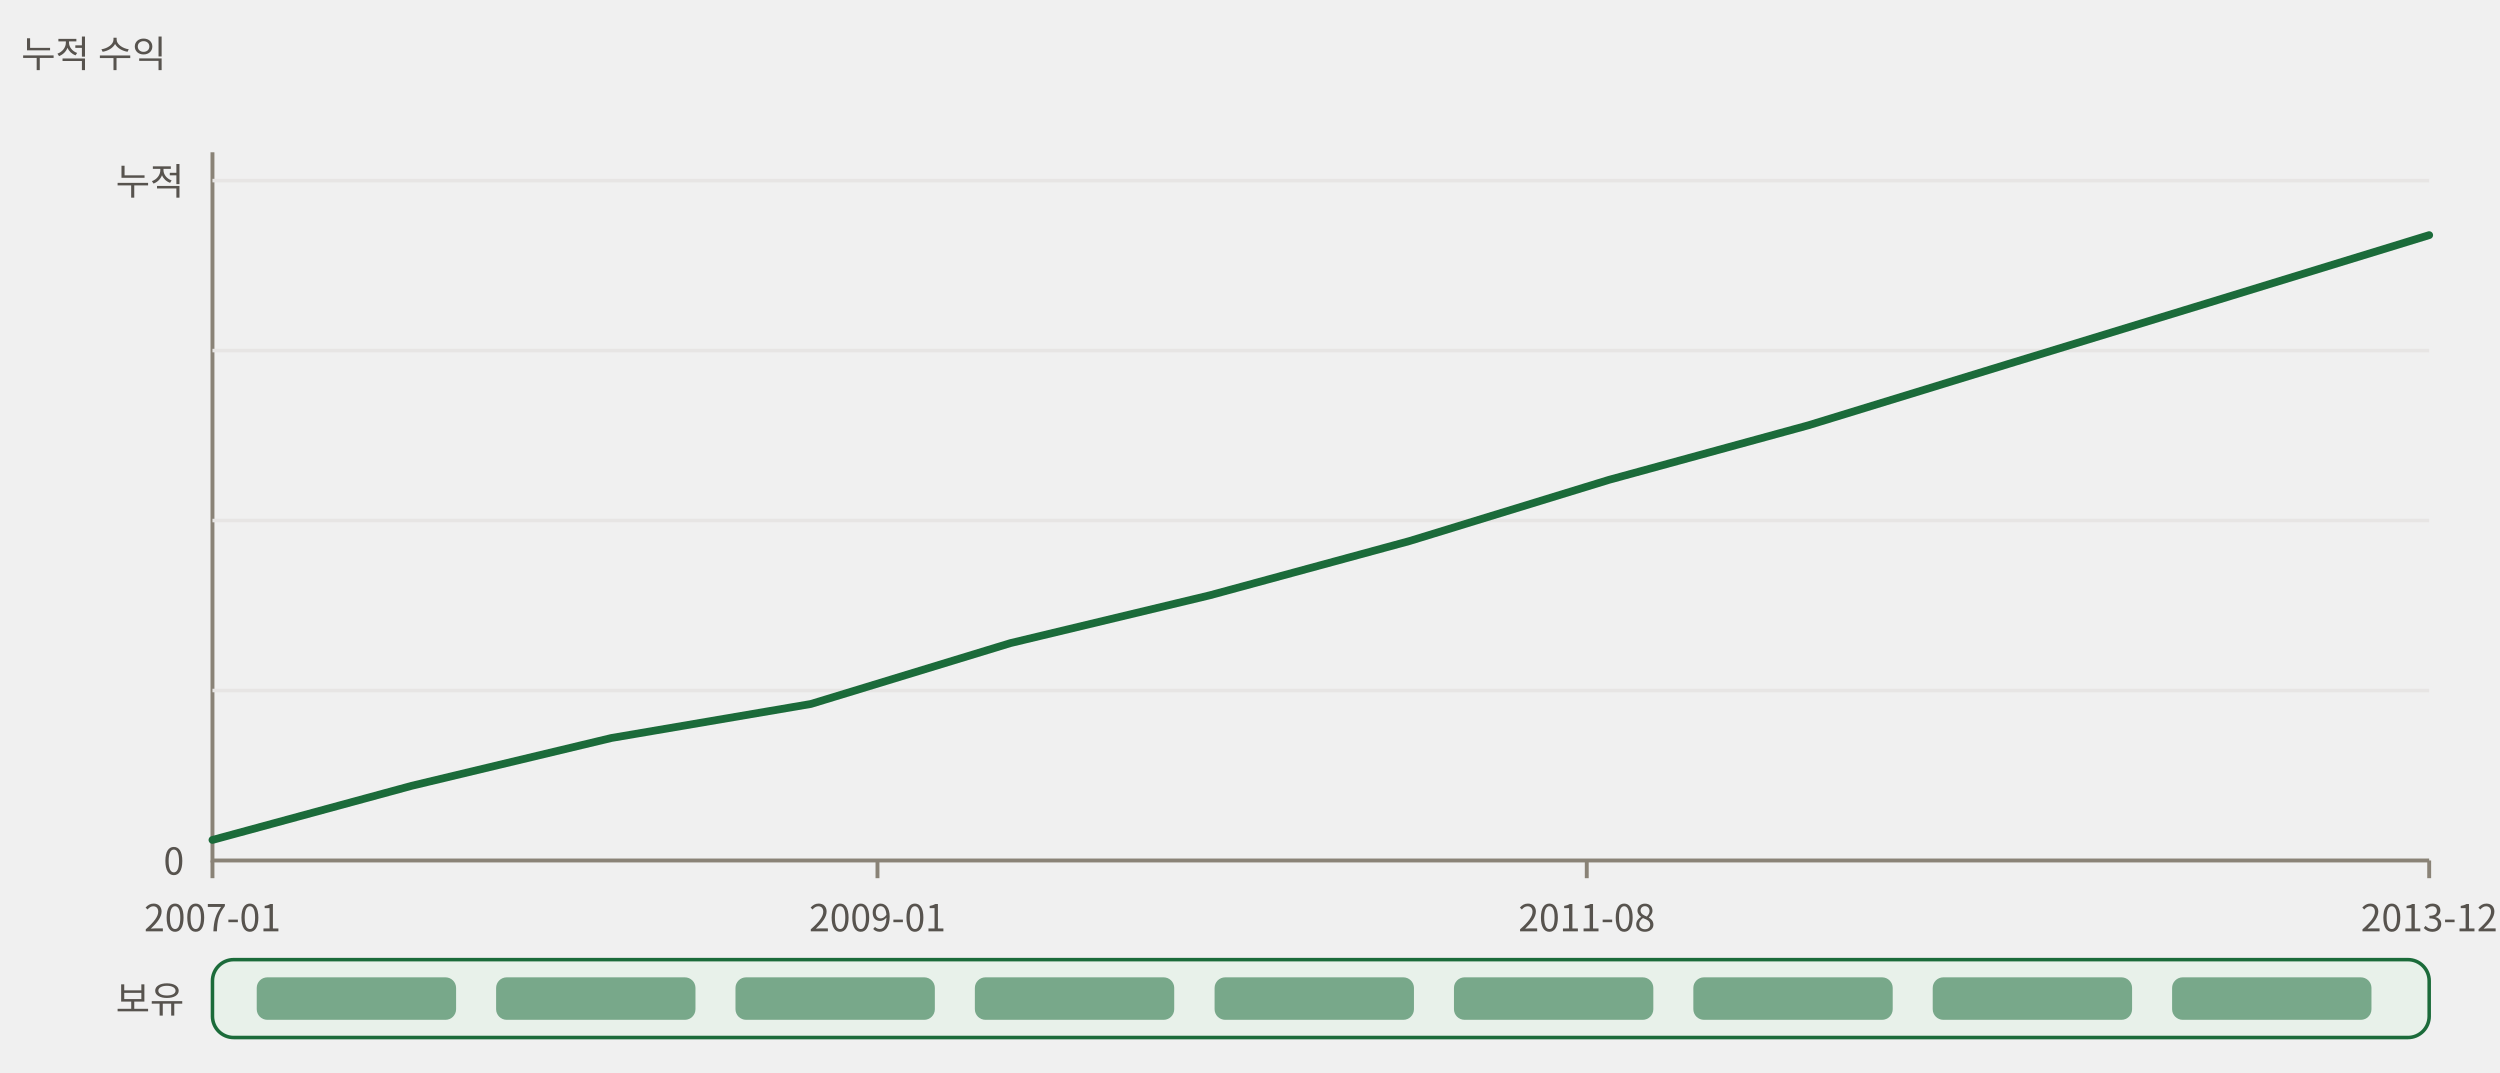
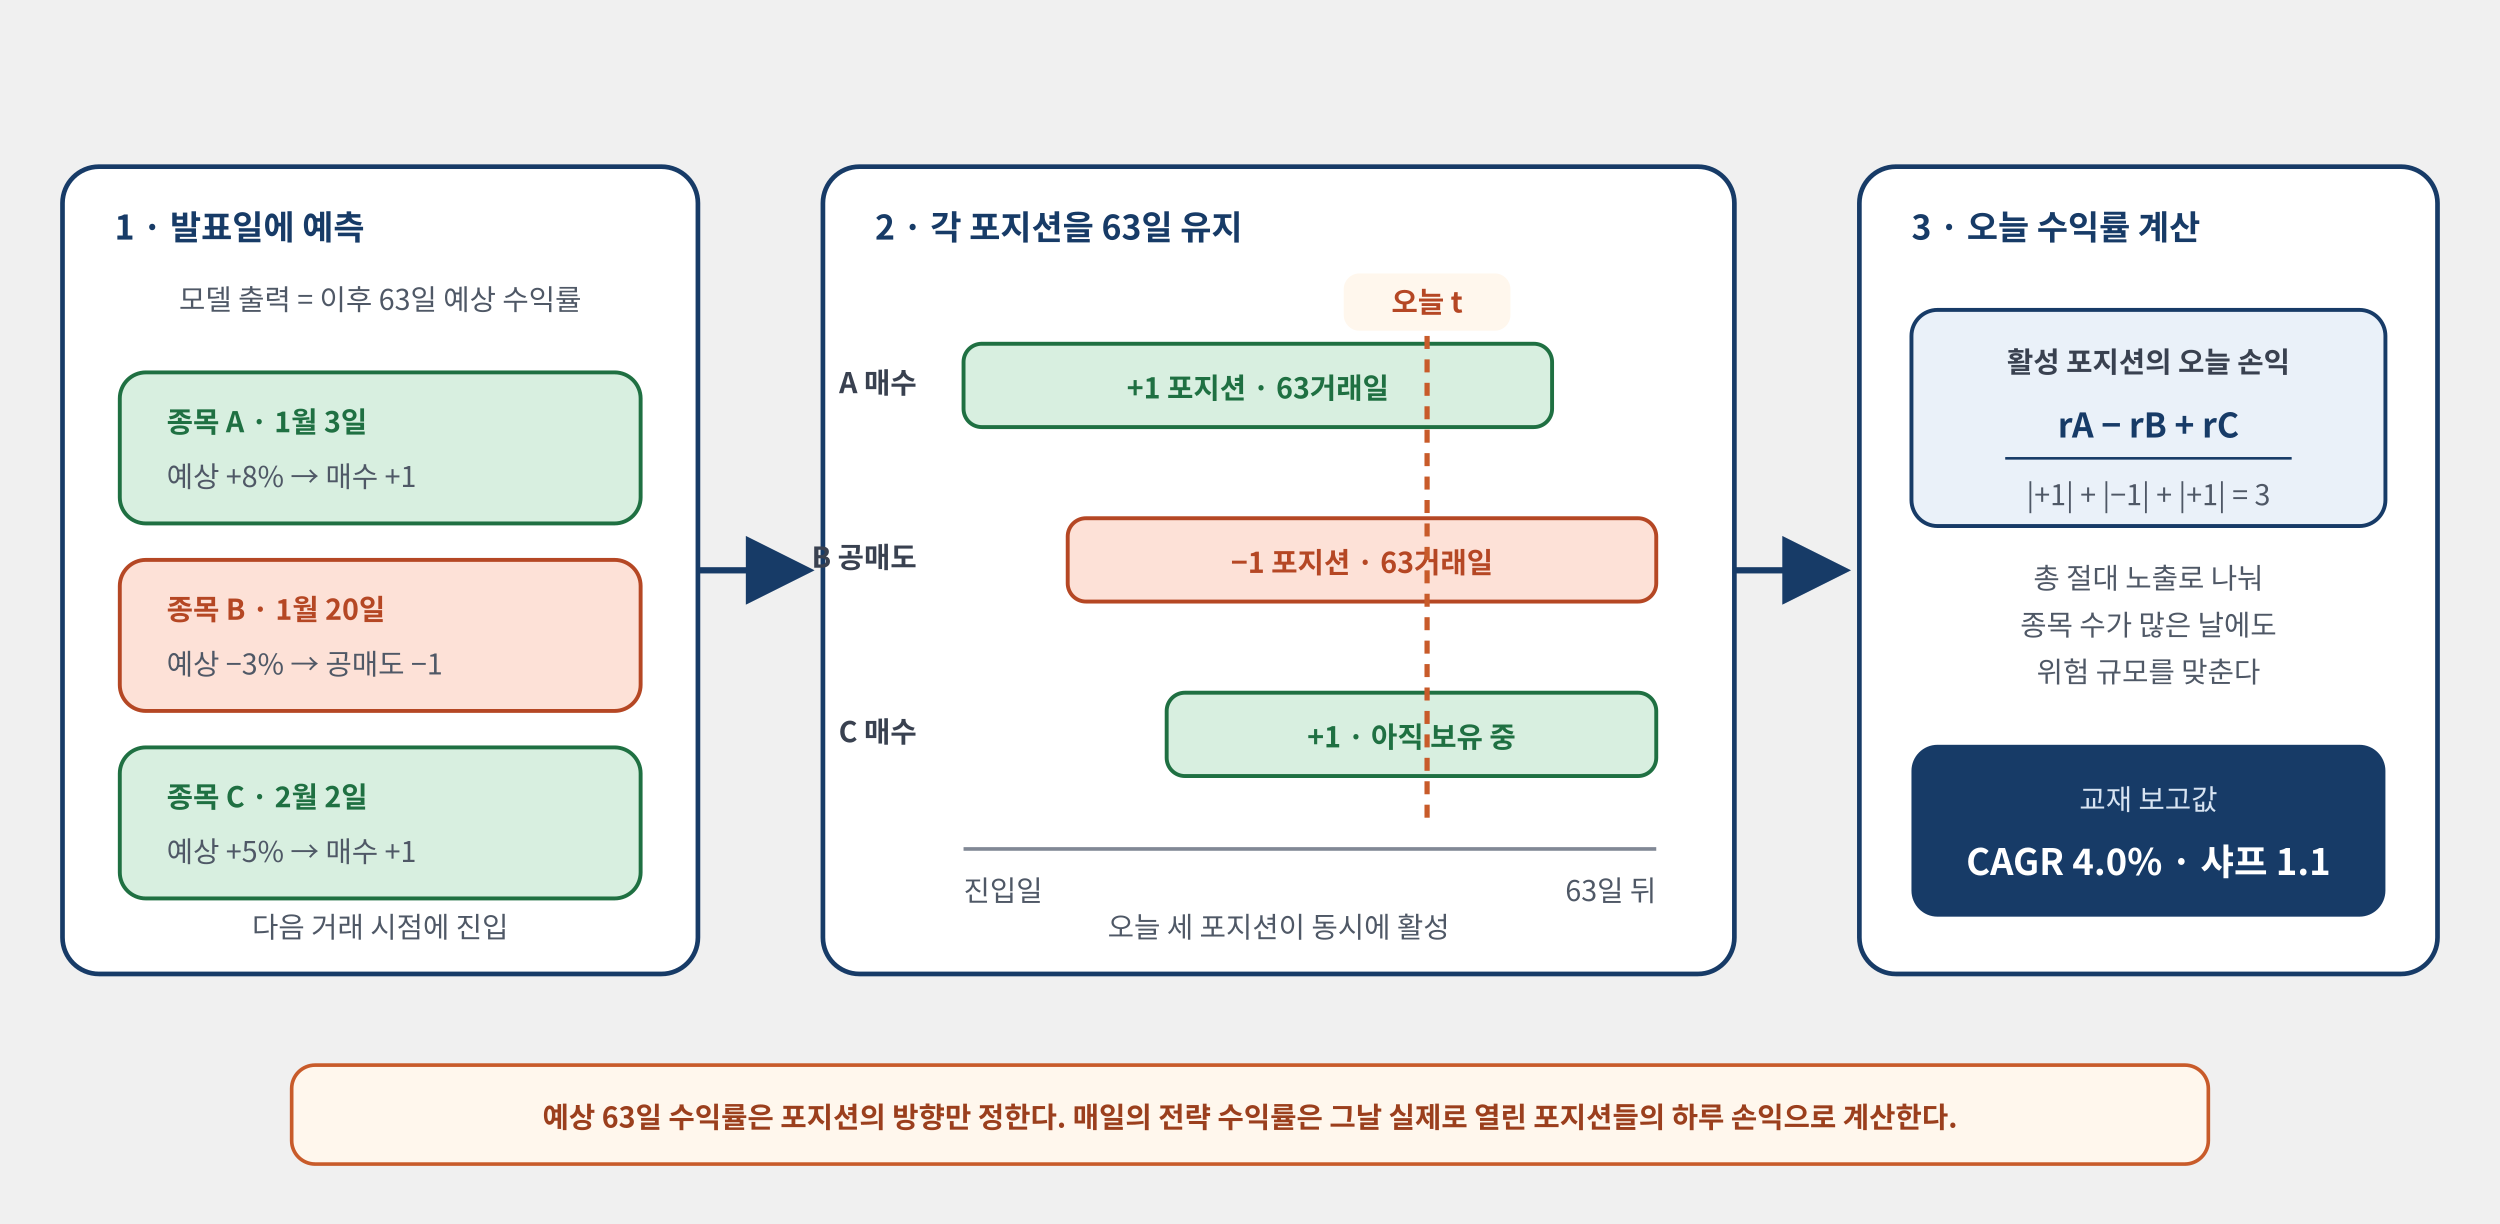
- <svg xmlns="http://www.w3.org/2000/svg" viewBox="14 7 706 303" font-family="Noto Sans CJK KR,Apple SD Gothic Neo,Malgun Gothic,Noto Sans KR,NanumGothic,Inter,system-ui,sans-serif" role="img">
+ <svg xmlns="http://www.w3.org/2000/svg" viewBox="0 0 960 470" role="img" aria-labelledby="title desc" font-family="Noto Sans CJK KR,Apple SD Gothic Neo,Malgun Gothic,Noto Sans KR,NanumGothic,Inter,system-ui,sans-serif">
  <defs>
-     <marker id="ah" markerWidth="9" markerHeight="9" refX="7" refY="3" orient="auto">
-       <path d="M0,0 L7,3 L0,6 Z" fill="#0F2C59" />
+     <marker id="arrow" markerWidth="11" markerHeight="11" refX="9" refY="5.5" orient="auto">
+       <path d="M0 0L11 5.5L0 11Z" fill="#173b67" />
    </marker>
-     <marker id="ahr" markerWidth="9" markerHeight="9" refX="7" refY="3" orient="auto">
-       <path d="M0,0 L7,3 L0,6 Z" fill="#A3341F" />
-     </marker>
-     <marker id="ahg" markerWidth="9" markerHeight="9" refX="7" refY="3" orient="auto">
-       <path d="M0,0 L7,3 L0,6 Z" fill="#1B6B3A" />
-     </marker>
-     <style>
-       .t{fill:#0F0F10;font-size:13px;font-weight:700;text-anchor:middle}
-       .tl{fill:#0F0F10;font-size:12.5px;font-weight:700;text-anchor:start}
-       .s{fill:#57534E;font-size:10.5px;text-anchor:middle}
-       .sl{fill:#57534E;font-size:10.5px;text-anchor:start}
-       .sr{fill:#57534E;font-size:10.5px;text-anchor:end}
-       .lab{fill:#0F2C59;font-size:11.5px;font-weight:700;text-anchor:middle}
-       .labl{fill:#0F2C59;font-size:11.5px;font-weight:700;text-anchor:start}
-       .box{fill:#fff;stroke:#0F2C59;stroke-width:1.4}
-       .key{fill:#0F2C59;stroke:#0F2C59}
-       .tk{fill:#fff;font-size:13px;font-weight:700;text-anchor:middle}
-       .sk{fill:#C7D2E6;font-size:10.5px;text-anchor:middle}
-       .good{fill:#E8F1EA;stroke:#1B6B3A;stroke-width:1.4}
-       .goodt{fill:#1B6B3A;font-size:11px;font-weight:700;text-anchor:middle}
-       .warn{fill:#FBEFEA;stroke:#A3341F;stroke-width:1.4}
-       .warnt{fill:#A3341F;font-size:11px;font-weight:700;text-anchor:middle}
-       .muted{fill:#F3F1EC;stroke:#8A8377;stroke-width:1.3}
-       .mutedt{fill:#6B6357;font-size:10.5px;font-weight:700;text-anchor:middle}
-       .a{stroke:#0F2C59;stroke-width:1.4;fill:none;marker-end:url(#ah)}
-       .ar{stroke:#A3341F;stroke-width:1.4;fill:none;marker-end:url(#ahr)}
-       .ag{stroke:#1B6B3A;stroke-width:1.4;fill:none;marker-end:url(#ahg)}
-       .plain{stroke:#0F2C59;stroke-width:1.3;fill:none}
-       .axis{stroke:#8A8377;stroke-width:1.1;fill:none}
-       .grid{stroke:#E7E5E4;stroke-width:1;fill:none}
-       .ln{stroke:#0F2C59;stroke-width:2.2;fill:none;stroke-linejoin:round;stroke-linecap:round}
-       .lnr{stroke:#A3341F;stroke-width:2.2;fill:none;stroke-linejoin:round;stroke-linecap:round}
-       .lng{stroke:#1B6B3A;stroke-width:2.2;fill:none;stroke-linejoin:round;stroke-linecap:round}
-       .lnthin{stroke:#9AA9C4;stroke-width:1.1;fill:none;stroke-linejoin:round}
-       .dash{stroke:#8A8377;stroke-width:1.2;fill:none;stroke-dasharray:5 4}
-       .band{fill:#0F2C59;opacity:.07}
-       .bandr{fill:#A3341F;opacity:.09}
-       .edge{fill:none;stroke:#0F2C59;stroke-width:1.3}
-       .halo{paint-order:stroke fill;stroke:#FAFAF9;stroke-width:3.5px;stroke-linejoin:round}
-       .an-s{text-anchor:start}
-       .an-m{text-anchor:middle}
-       .an-e{text-anchor:end}
-     </style>
+     <style>.head{fill:#101828;font-size:16px;font-weight:700}.box{fill:#fff;stroke:#173b67;stroke-width:1.8}.step{fill:#173b67;font-size:13px;font-weight:700}.body{fill:#4f5866;font-size:11px}.label{fill:#394150;font-size:11px;font-weight:700}.buy{fill:#d8efe0;stroke:#1f7042;stroke-width:1.5}.short{fill:#fde1d7;stroke:#b54724;stroke-width:1.5}.buytext{fill:#1f7042;font-size:11px;font-weight:700}.shorttext{fill:#b54724;font-size:11px;font-weight:700}.axis{stroke:#818895;stroke-width:1.4}.today{stroke:#c85b2a;stroke-width:2;stroke-dasharray:5 4}.arrow{fill:none;stroke:#173b67;stroke-width:2.4;marker-end:url(#arrow)}.formula{fill:#eaf1f9;stroke:#173b67;stroke-width:1.5}.metric{fill:#173b67}.white{fill:#fff;font-size:14px;font-weight:700}.pale{fill:#d8e4f2;font-size:11px}.note{fill:#fff7ed;stroke:#c85b2a;stroke-width:1.4}.notetext{fill:#9b3f1d;font-size:11px;font-weight:700}</style>
  </defs>
-   <text class="sl" x="20" y="26">누적 수익</text>
-   <path class="axis" d="M74,50 V250 H700" />
-   <path class="grid" d="M74,202.0 H700" />
-   <path class="grid" d="M74,154.0 H700" />
-   <path class="grid" d="M74,106.0 H700" />
-   <path class="grid" d="M74,58.0 H700" />
-   <text class="sr an-e" x="66" y="254">0</text>
-   <text class="sr an-e" x="66" y="62.0">누적</text>
-   <path class="axis" d="M74.0,250 v5" />
-   <text class="s an-m" x="74.0" y="270">2007-01</text>
-   <path class="axis" d="M261.8,250 v5" />
-   <text class="s an-m" x="261.8" y="270">2009-01</text>
-   <path class="axis" d="M462.1,250 v5" />
-   <text class="s an-m" x="462.1" y="270">2011-08</text>
-   <path class="axis" d="M700.0,250 v5" />
-   <text class="s an-m" x="700.0" y="270">2013-12</text>
-   <path class="lng" d="M74.0,244.2 L130.3,228.9 L186.7,215.4 L243.0,205.8 L299.4,188.6 L355.7,175.1 L412.0,159.8 L468.4,142.5 L524.7,127.1 L581.1,109.8 L637.4,92.6 L700.0,73.4" />
-   <rect x="74" y="278" width="626" height="22" rx="6" fill="#E8F1EA" stroke="#1B6B3A" stroke-width="1" />
-   <rect x="86.5" y="283" width="56.3" height="12" rx="3" fill="#1B6B3A" opacity=".55" />
-   <rect x="154.1" y="283" width="56.3" height="12" rx="3" fill="#1B6B3A" opacity=".55" />
-   <rect x="221.7" y="283" width="56.3" height="12" rx="3" fill="#1B6B3A" opacity=".55" />
-   <rect x="289.3" y="283" width="56.3" height="12" rx="3" fill="#1B6B3A" opacity=".55" />
-   <rect x="357.0" y="283" width="56.3" height="12" rx="3" fill="#1B6B3A" opacity=".55" />
-   <rect x="424.6" y="283" width="56.3" height="12" rx="3" fill="#1B6B3A" opacity=".55" />
-   <rect x="492.2" y="283" width="56.3" height="12" rx="3" fill="#1B6B3A" opacity=".55" />
-   <rect x="559.8" y="283" width="56.3" height="12" rx="3" fill="#1B6B3A" opacity=".55" />
-   <rect x="627.4" y="283" width="56.3" height="12" rx="3" fill="#1B6B3A" opacity=".55" />
-   <text class="s an-e" x="66" y="293">보유</text>
+   <rect x="24" y="64" width="244" height="310" rx="14" class="box" />
+   <text x="44" y="92" class="step">1 · 발표일에 예측</text>
+   <text x="146" y="119" text-anchor="middle" class="body">모델 출력 = 이후 63일 예상 수익률</text>
+   <rect x="46" y="143" width="200" height="58" rx="10" class="buy" />
+   <text x="64" y="166" class="buytext">종목 A · 1월 3일</text>
+   <text x="64" y="187" class="body">예상 +8% → 매수 +1</text>
+   <rect x="46" y="215" width="200" height="58" rx="10" class="short" />
+   <text x="64" y="238" class="shorttext">종목 B · 1월 20일</text>
+   <text x="64" y="259" class="body">예상 −3% → 공매도 −1</text>
+   <rect x="46" y="287" width="200" height="58" rx="10" class="buy" />
+   <text x="64" y="310" class="buytext">종목 C · 2월 2일</text>
+   <text x="64" y="331" class="body">예상 +5% → 매수 +1</text>
+   <text x="146" y="360" text-anchor="middle" class="body">다음 거래 시점에 진입</text>
+   <path d="M268 219H308" class="arrow" />
+   <rect x="316" y="64" width="350" height="310" rx="14" class="box" />
+   <text x="336" y="92" class="step">2 · 각 포지션을 63일 유지</text>
+   <line x1="370" y1="326" x2="636" y2="326" class="axis" />
+   <text x="370" y="346" class="body">진입일</text>
+   <text x="636" y="346" text-anchor="end" class="body">63일 뒤</text>
+   <text x="352" y="151" text-anchor="end" class="label">A 매수</text>
+   <rect x="370" y="132" width="226" height="32" rx="7" class="buy" />
+   <text x="483" y="153" text-anchor="middle" class="buytext">+1 포지션 · 63거래일</text>
+   <text x="352" y="218" text-anchor="end" class="label">B 공매도</text>
+   <rect x="410" y="199" width="226" height="32" rx="7" class="short" />
+   <text x="523" y="220" text-anchor="middle" class="shorttext">−1 포지션 · 63거래일</text>
+   <text x="352" y="285" text-anchor="end" class="label">C 매수</text>
+   <rect x="448" y="266" width="188" height="32" rx="7" class="buy" />
+   <text x="542" y="287" text-anchor="middle" class="buytext">+1 · 아직 보유 중</text>
+   <line x1="548" y1="111" x2="548" y2="315" class="today" />
+   <rect x="516" y="105" width="64" height="22" rx="6" fill="#fff7ed" />
+   <text x="548" y="120" text-anchor="middle" class="shorttext">오늘 t</text>
+   <text x="491" y="360" text-anchor="middle" class="body">오늘 세 포지션이 동시에 활성</text>
+   <path d="M666 219H706" class="arrow" />
+   <rect x="714" y="64" width="222" height="310" rx="14" class="box" />
+   <text x="734" y="92" class="step">3 · 오늘 수익률 계산</text>
+   <rect x="734" y="119" width="182" height="83" rx="10" class="formula" />
+   <text x="825" y="143" text-anchor="middle" class="label">활성 포지션의 오늘 손익</text>
+   <text x="825" y="168" text-anchor="middle" class="step">rA − rB + rC</text>
+   <line x1="770" y1="176" x2="880" y2="176" stroke="#173b67" />
+   <text x="825" y="194" text-anchor="middle" class="body">|+1| + |−1| + |+1| = 3</text>
+   <text x="825" y="226" text-anchor="middle" class="body">총 절대 노출로 나눠</text>
+   <text x="825" y="244" text-anchor="middle" class="body">종목 수가 많은 날에도</text>
+   <text x="825" y="262" text-anchor="middle" class="body">위험 규모를 맞춘다</text>
+   <rect x="734" y="286" width="182" height="66" rx="10" class="metric" />
+   <text x="825" y="311" text-anchor="middle" class="pale">교재 보고값</text>
+   <text x="825" y="336" text-anchor="middle" class="white">CAGR 4.0% · 샤프 1.1</text>
+   <rect x="112" y="409" width="736" height="38" rx="9" class="note" />
+   <text x="480" y="433" text-anchor="middle" class="notetext">예상 63일 수익률은 포지션의 방향만 정한다. 매일의 전략 수익률은 그날 실제로 열린 포지션들의 하루 손익으로 계산한다.</text>
</svg>
